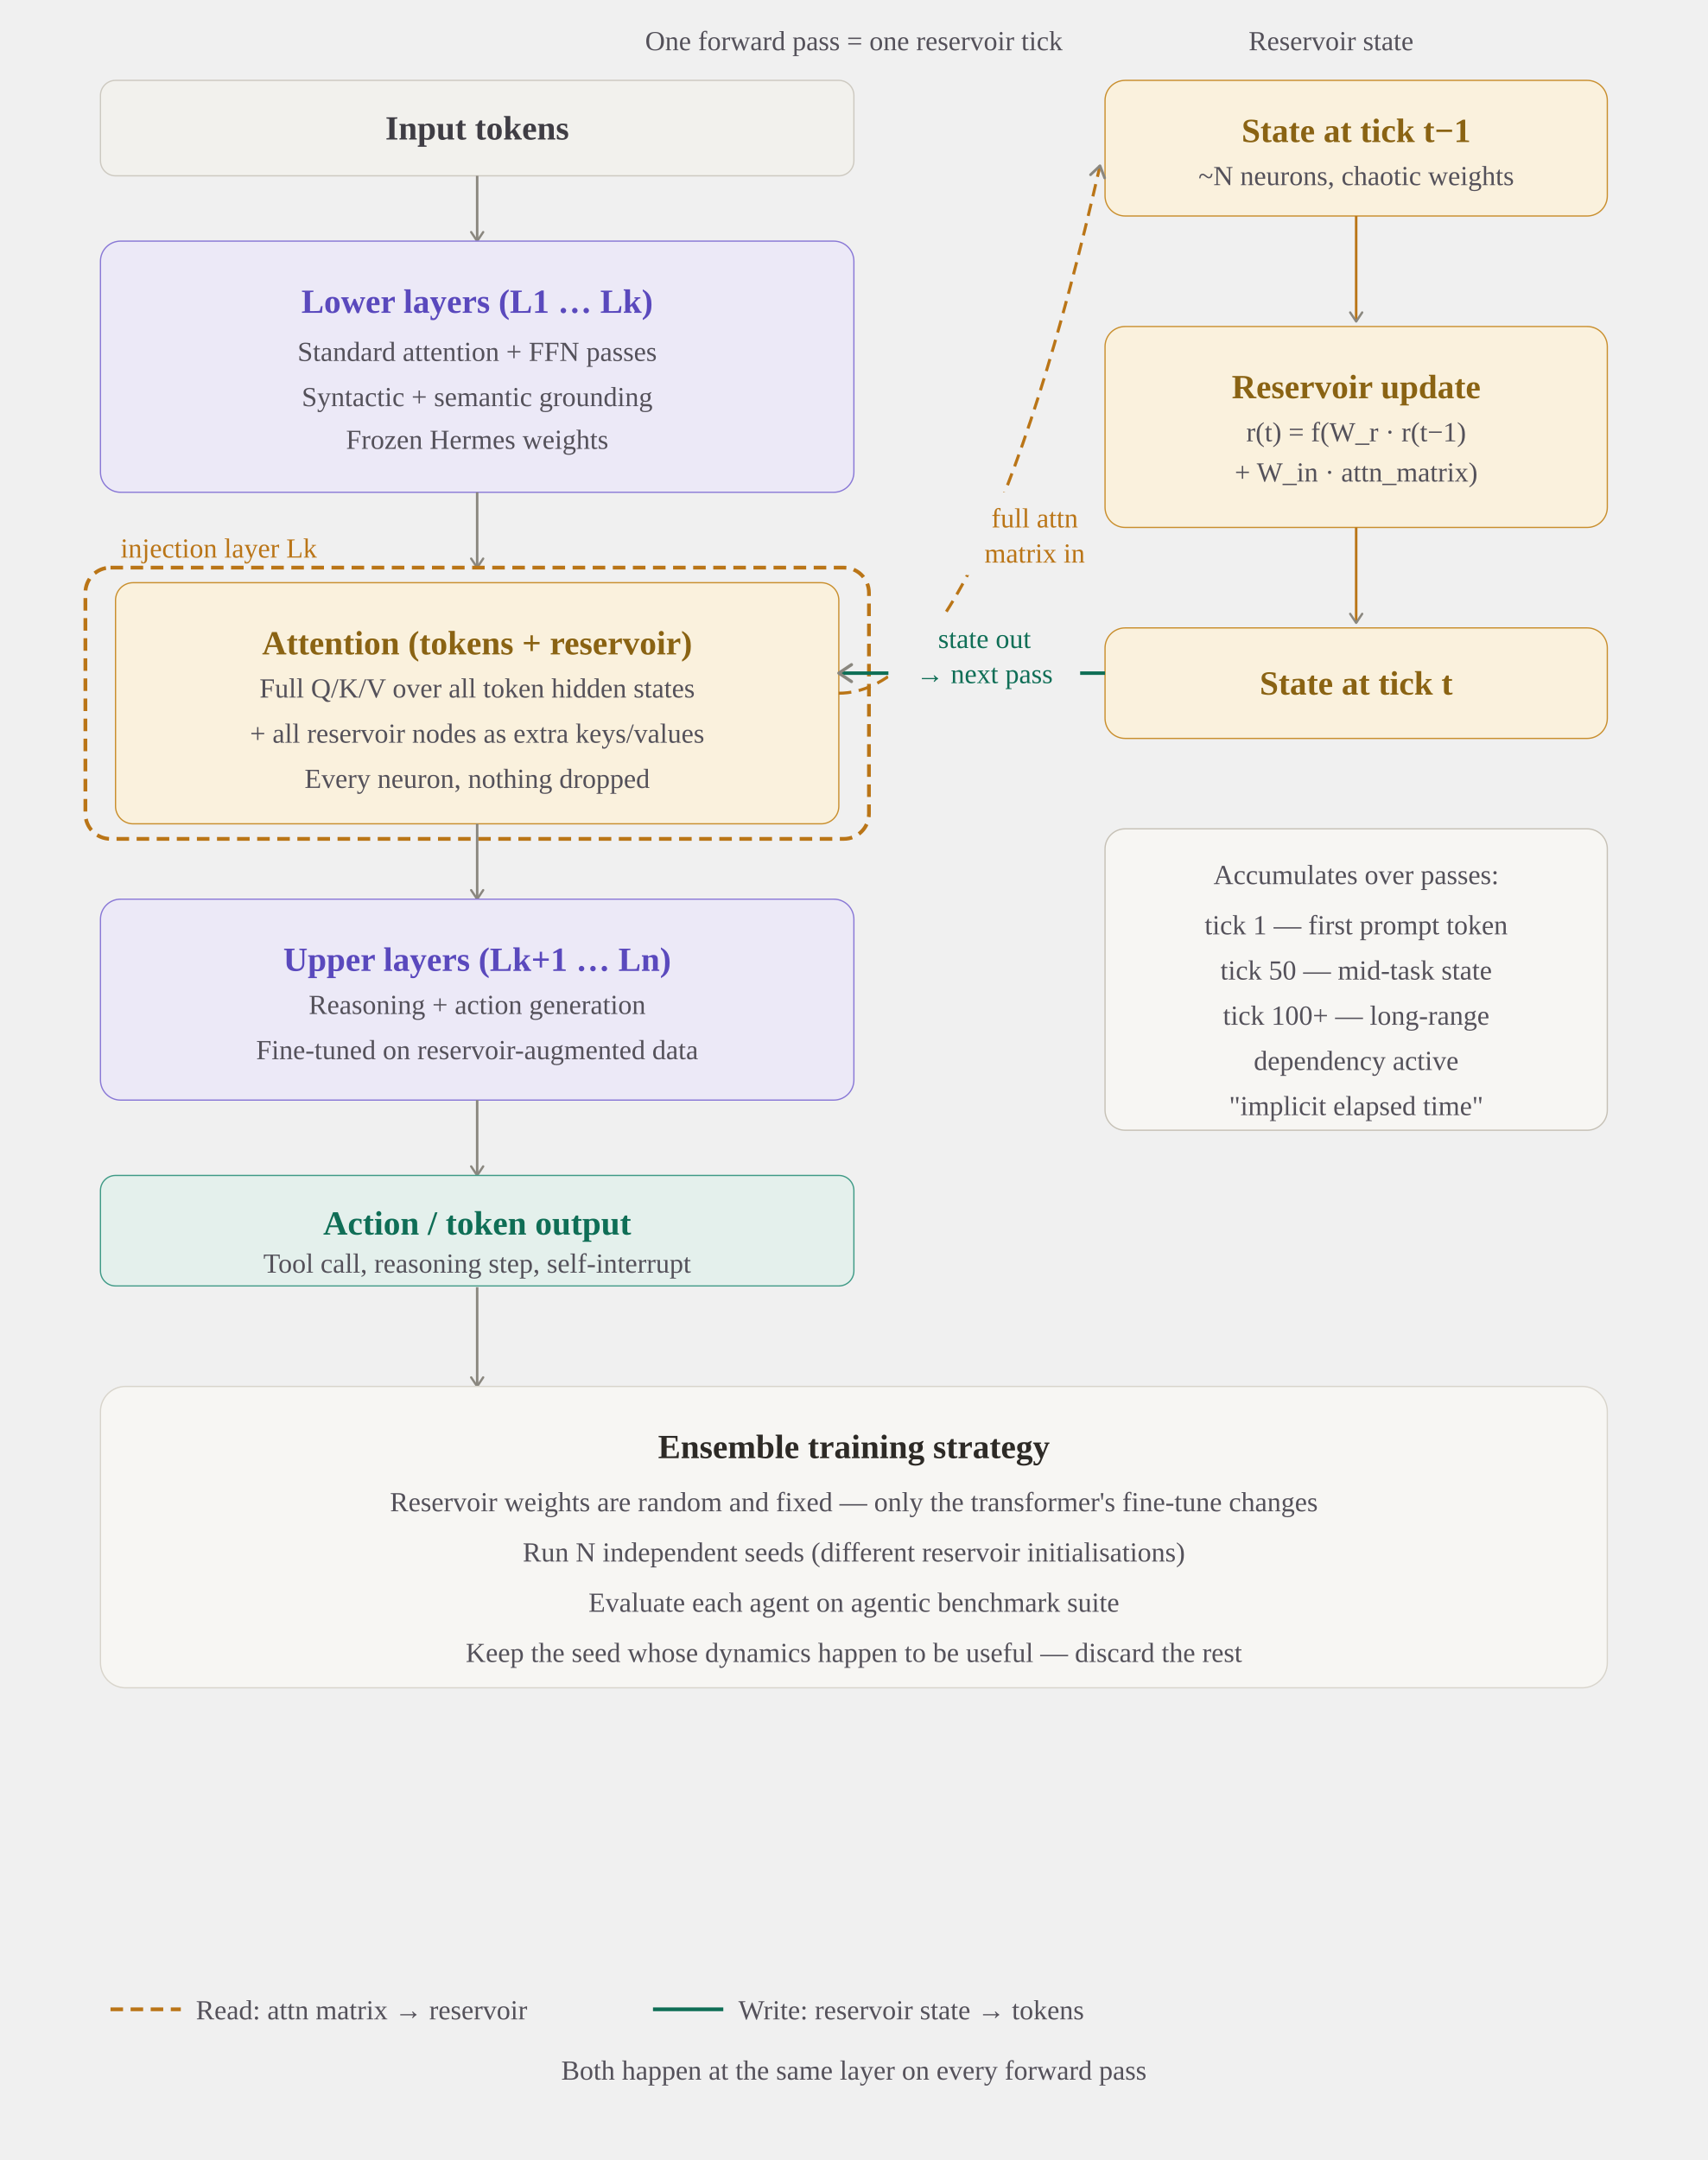
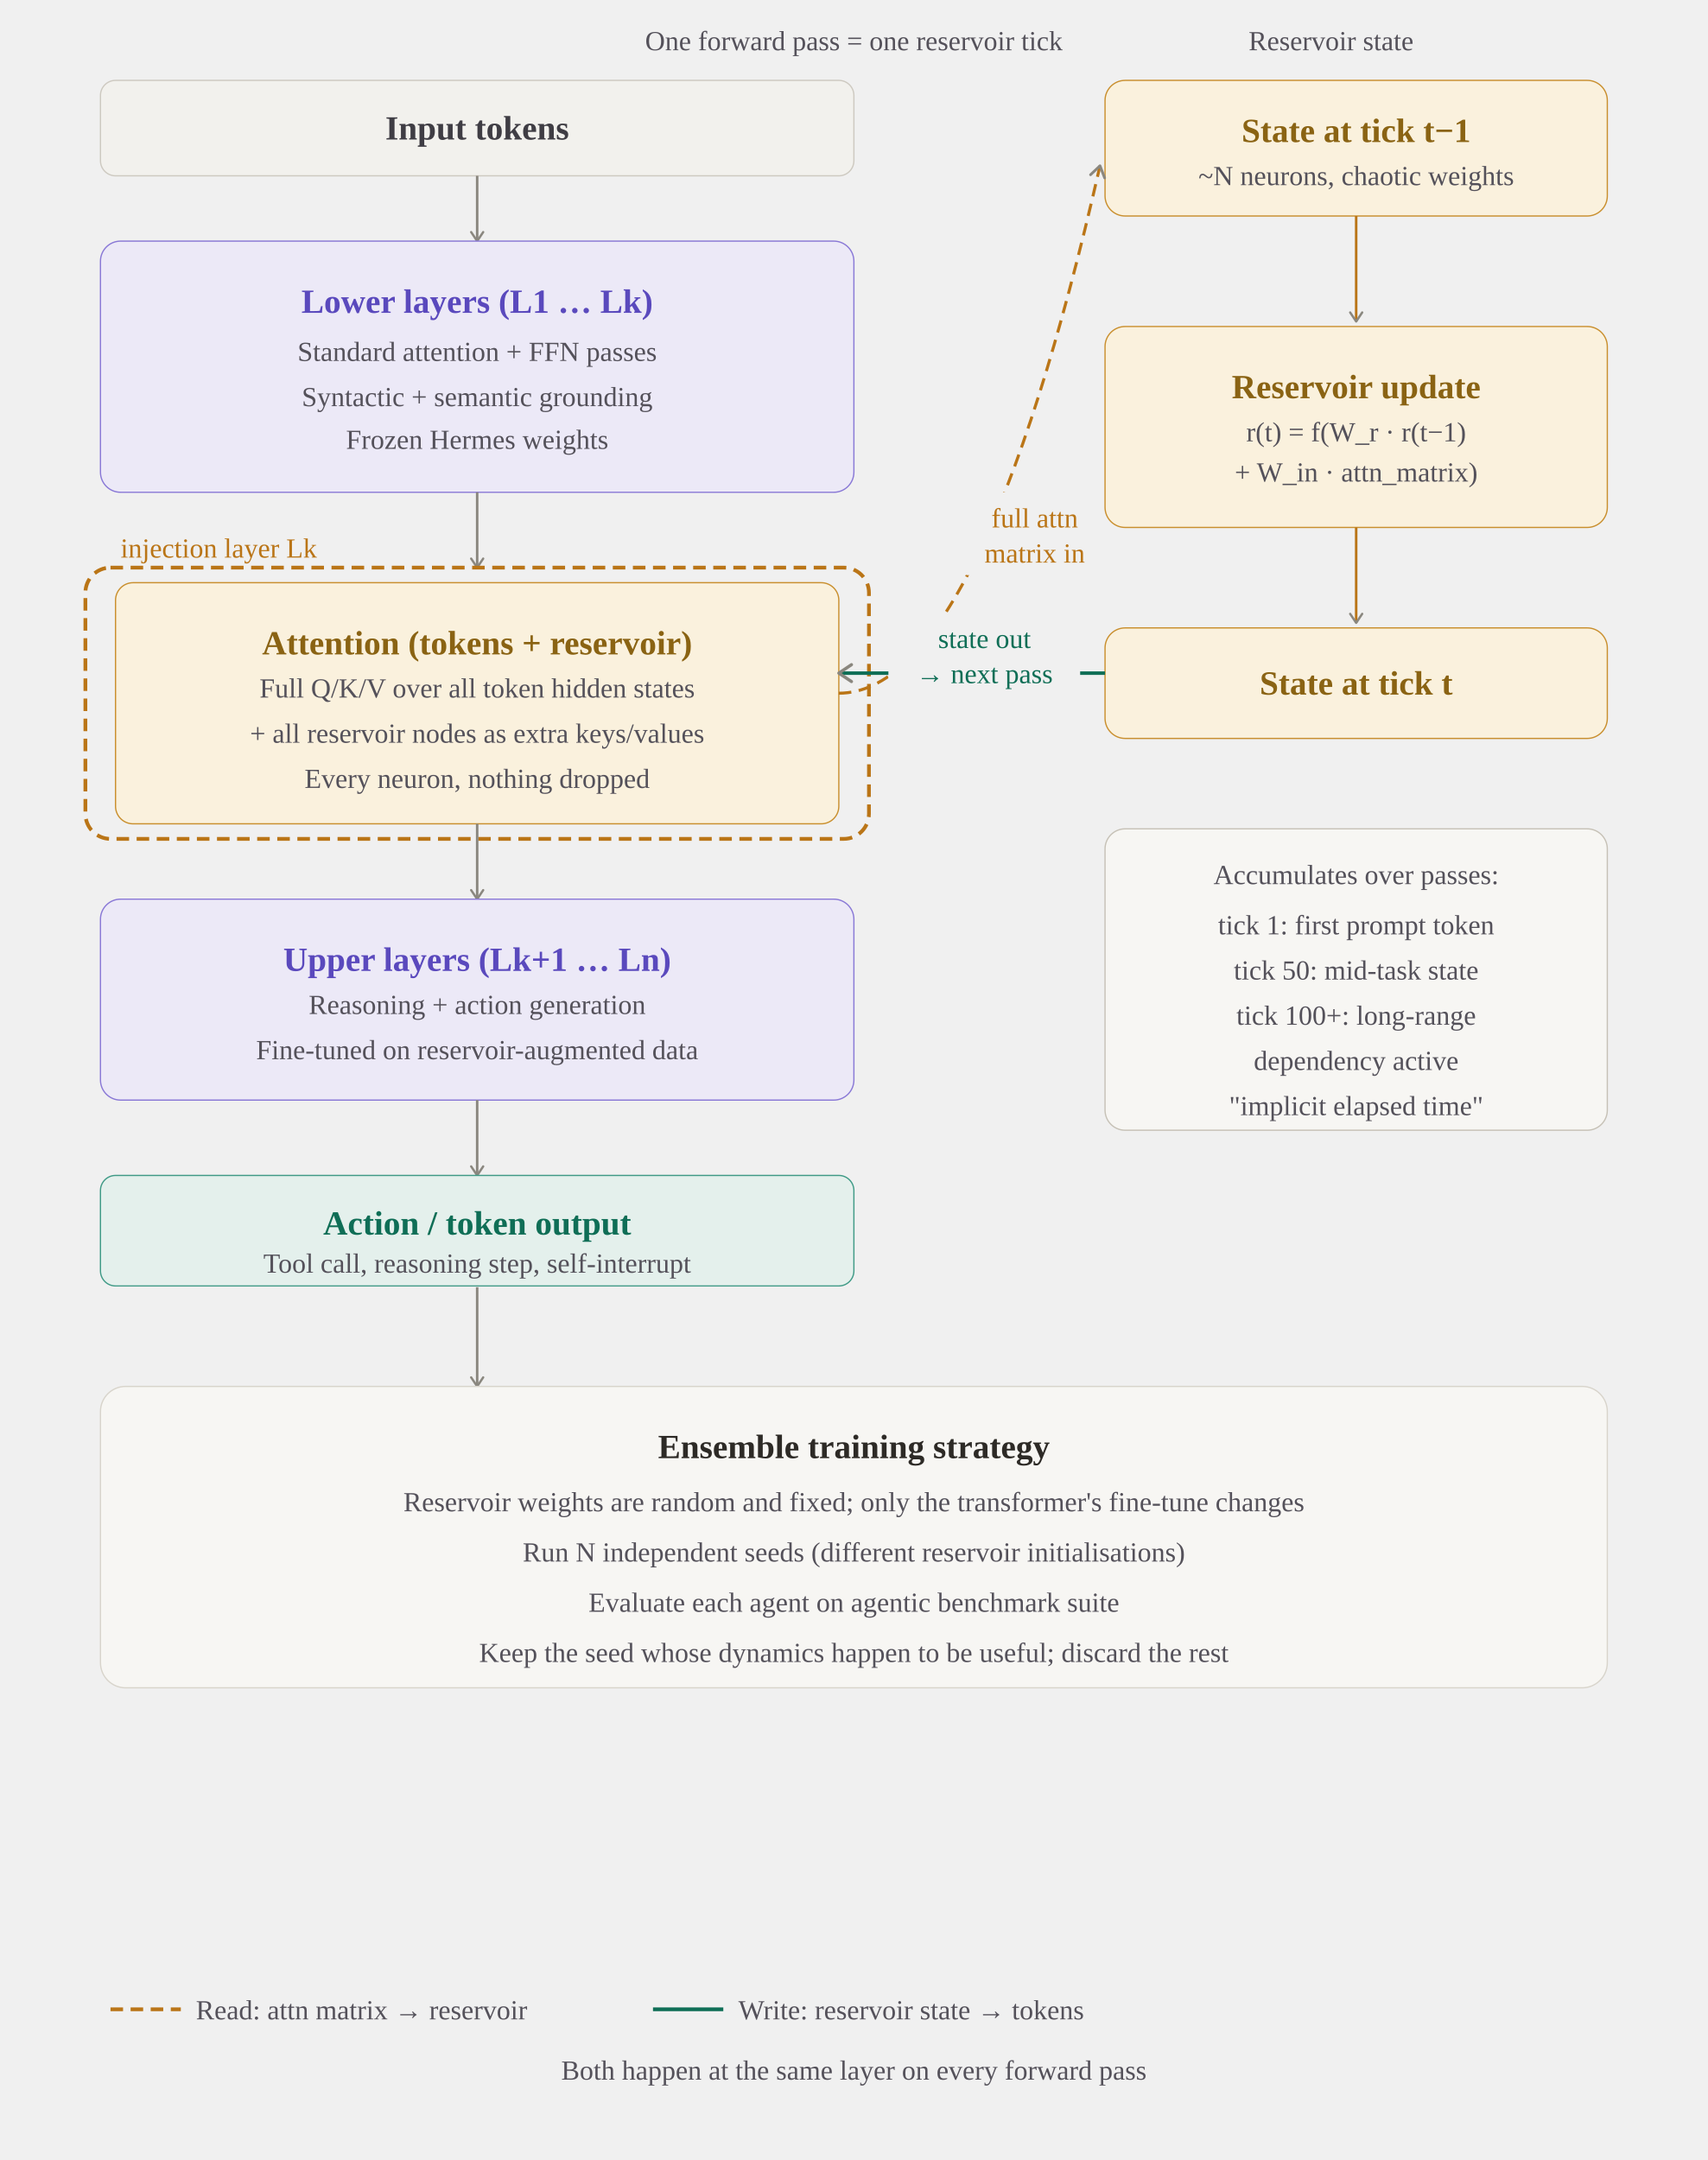
<svg xmlns="http://www.w3.org/2000/svg" width="100%" viewBox="0 0 680 860" role="img" style="max-width: 680px; display: block; margin-inline: auto;">
  <defs>
    <marker id="arrow" viewBox="0 0 10 10" refX="8" refY="5" markerWidth="6" markerHeight="6" orient="auto-start-reverse">
      <path d="M2 1L8 5L2 9" fill="none" stroke="#8a877f" stroke-width="1.5" stroke-linecap="round" stroke-linejoin="round" />
    </marker>
    <mask id="imagine-text-gaps-wb8cgb" maskUnits="userSpaceOnUse">
      <rect x="0" y="0" width="680" height="860" fill="white" />
      <rect x="229.266" y="6" width="221.666" height="19" fill="black" rx="2" />
      <rect x="146.078" y="39.5" width="87.844" height="23" fill="black" rx="2" />
      <rect x="118.719" y="108.5" width="142.562" height="23" fill="black" rx="2" />
      <rect x="92.547" y="130.5" width="194.74" height="19" fill="black" rx="2" />
      <rect x="96.141" y="148.5" width="187.862" height="19" fill="black" rx="2" />
      <rect x="120.039" y="165.5" width="140.748" height="19" fill="black" rx="2" />
      <rect x="44" y="208" width="100.434" height="19" fill="black" rx="2" />
      <rect x="90.688" y="244.5" width="197.625" height="23" fill="black" rx="2" />
      <rect x="78.766" y="264.5" width="223.296" height="19" fill="black" rx="2" />
      <rect x="71.352" y="282.5" width="238.128" height="19" fill="black" rx="2" />
      <rect x="98.773" y="300.5" width="182.998" height="19" fill="black" rx="2" />
      <rect x="113.117" y="370.5" width="153.766" height="23" fill="black" rx="2" />
      <rect x="100.922" y="390.5" width="178.99" height="19" fill="black" rx="2" />
      <rect x="71.633" y="408.5" width="238.162" height="19" fill="black" rx="2" />
      <rect x="116.062" y="475.5" width="147.802" height="23" fill="black" rx="2" />
      <rect x="77.852" y="493.5" width="224.274" height="19" fill="black" rx="2" />
      <rect x="483.133" y="6" width="94.786" height="19" fill="black" rx="2" />
      <rect x="486.508" y="40.5" width="106.984" height="23" fill="black" rx="2" />
      <rect x="455.938" y="60.5" width="168.954" height="19" fill="black" rx="2" />
      <rect x="385.016" y="196" width="53.798" height="19" fill="black" rx="2" />
      <rect x="383.383" y="210" width="58.06" height="19" fill="black" rx="2" />
      <rect x="482.094" y="142.5" width="116.365" height="23" fill="black" rx="2" />
      <rect x="483.609" y="162.5" width="112.93" height="19" fill="black" rx="2" />
      <rect x="477.453" y="178.5" width="125.242" height="19" fill="black" rx="2" />
      <rect x="494.188" y="260.5" width="92.559" height="23" fill="black" rx="2" />
      <rect x="361.664" y="244" width="60.648" height="19" fill="black" rx="2" />
      <rect x="353.742" y="258" width="76.348" height="19" fill="black" rx="2" />
      <rect x="462.016" y="338" width="156.13" height="19" fill="black" rx="2" />
      <rect x="460.695" y="358" width="158.432" height="19" fill="black" rx="2" />
      <rect x="466.773" y="376" width="146.492" height="19" fill="black" rx="2" />
      <rect x="471.016" y="394" width="138.02" height="19" fill="black" rx="2" />
      <rect x="481.047" y="412" width="117.95" height="19" fill="black" rx="2" />
      <rect x="471.969" y="430" width="135.158" height="19" fill="black" rx="2" />
      <rect x="251.148" y="564.5" width="178.586" height="23" fill="black" rx="2" />
      <rect x="101.523" y="588.5" width="477.779" height="19" fill="black" rx="2" />
      <rect x="166.57" y="608.5" width="347.007" height="19" fill="black" rx="2" />
      <rect x="200.547" y="628.5" width="279.946" height="19" fill="black" rx="2" />
      <rect x="137.172" y="648.5" width="406.633" height="19" fill="black" rx="2" />
      <rect x="74" y="790" width="171.56" height="19" fill="black" rx="2" />
      <rect x="289" y="790" width="182.62" height="19" fill="black" rx="2" />
      <rect x="187.32" y="814" width="306.186" height="19" fill="black" rx="2" />
    </mask>
  </defs>
  <text class="ts" fill="#54515a" font-size="11" x="340" y="20" text-anchor="middle" style="fill:#54515a">One forward pass = one reservoir tick</text>
  <g class="node c-gray">
    <rect fill="#f2f1ed" stroke="#cdc9c0" x="40" y="32" width="300" height="38" rx="6" stroke-width="0.5" />
    <text class="th" fill="#3f3d44" font-weight="600" font-size="13.5" x="190" y="51" text-anchor="middle" dominant-baseline="central">Input tokens</text>
  </g>
  <line x1="190" y1="70" x2="190" y2="96" class="arr" marker-end="url(#arrow)" stroke="#8a877f" />
  <g class="node c-purple">
    <rect fill="#ece9f7" stroke="#8978d6" x="40" y="96" width="300" height="100" rx="8" stroke-width="0.5" />
    <text class="th" fill="#5a49bd" font-weight="600" font-size="13.5" x="190" y="120" text-anchor="middle" dominant-baseline="central">Lower layers (L1 … Lk)</text>
    <text class="ts" fill="#54515a" font-size="11" x="190" y="140" text-anchor="middle" dominant-baseline="central">Standard attention + FFN passes</text>
    <text class="ts" fill="#54515a" font-size="11" x="190" y="158" text-anchor="middle" dominant-baseline="central">Syntactic + semantic grounding</text>
    <text class="ts" fill="#54515a" font-size="11" x="190" y="175" text-anchor="middle" dominant-baseline="central">Frozen Hermes weights</text>
  </g>
  <line x1="190" y1="196" x2="190" y2="226" class="arr" marker-end="url(#arrow)" stroke="#8a877f" />
  <rect x="34" y="226" width="312" height="108" rx="10" stroke="#BA7517" stroke-width="1.5" fill="none" stroke-dasharray="5 3" />
  <text class="ts" fill="#54515a" font-size="11" x="48" y="222" style="fill:#BA7517">injection layer Lk</text>
  <g class="node c-amber">
    <rect fill="#faf1dd" stroke="#c98f2e" x="46" y="232" width="288" height="96" rx="7" stroke-width="0.5" />
    <text class="th" fill="#8a6313" font-weight="600" font-size="13.5" x="190" y="256" text-anchor="middle" dominant-baseline="central">Attention (tokens + reservoir)</text>
    <text class="ts" fill="#54515a" font-size="11" x="190" y="274" text-anchor="middle" dominant-baseline="central">Full Q/K/V over all token hidden states</text>
    <text class="ts" fill="#54515a" font-size="11" x="190" y="292" text-anchor="middle" dominant-baseline="central">+ all reservoir nodes as extra keys/values</text>
    <text class="ts" fill="#54515a" font-size="11" x="190" y="310" text-anchor="middle" dominant-baseline="central">Every neuron, nothing dropped</text>
  </g>
  <line x1="190" y1="328" x2="190" y2="358" class="arr" marker-end="url(#arrow)" stroke="#8a877f" />
  <g class="node c-purple">
    <rect fill="#ece9f7" stroke="#8978d6" x="40" y="358" width="300" height="80" rx="8" stroke-width="0.5" />
    <text class="th" fill="#5a49bd" font-weight="600" font-size="13.5" x="190" y="382" text-anchor="middle" dominant-baseline="central">Upper layers (Lk+1 … Ln)</text>
    <text class="ts" fill="#54515a" font-size="11" x="190" y="400" text-anchor="middle" dominant-baseline="central">Reasoning + action generation</text>
    <text class="ts" fill="#54515a" font-size="11" x="190" y="418" text-anchor="middle" dominant-baseline="central">Fine-tuned on reservoir-augmented data</text>
  </g>
  <line x1="190" y1="438" x2="190" y2="468" class="arr" marker-end="url(#arrow)" stroke="#8a877f" />
  <g class="node c-teal">
    <rect fill="#e4f0ec" stroke="#3f9a86" x="40" y="468" width="300" height="44" rx="6" stroke-width="0.5" />
    <text class="th" fill="#0f6e56" font-weight="600" font-size="13.5" x="190" y="487" text-anchor="middle" dominant-baseline="central">Action / token output</text>
    <text class="ts" fill="#54515a" font-size="11" x="190" y="503" text-anchor="middle" dominant-baseline="central">Tool call, reasoning step, self-interrupt</text>
  </g>
  <text class="ts" fill="#54515a" font-size="11" x="530" y="20" text-anchor="middle" style="fill:#54515a">Reservoir state</text>
  <g class="node c-amber">
    <rect fill="#faf1dd" stroke="#c98f2e" x="440" y="32" width="200" height="54" rx="8" stroke-width="0.5" />
    <text class="th" fill="#8a6313" font-weight="600" font-size="13.5" x="540" y="52" text-anchor="middle" dominant-baseline="central">State at tick t−1</text>
    <text class="ts" fill="#54515a" font-size="11" x="540" y="70" text-anchor="middle" dominant-baseline="central">~N neurons, chaotic weights</text>
  </g>
  <path d="M334,276 Q390,276 438,66" stroke="#BA7517" stroke-width="1.2" fill="none" marker-end="url(#arrow)" stroke-dasharray="5 3" mask="url(#imagine-text-gaps-wb8cgb)" />
  <text class="ts" fill="#54515a" font-size="11" x="412" y="210" text-anchor="middle" style="fill:#BA7517">full attn</text>
  <text class="ts" fill="#54515a" font-size="11" x="412" y="224" text-anchor="middle" style="fill:#BA7517">matrix in</text>
  <g class="node c-amber">
    <rect fill="#faf1dd" stroke="#c98f2e" x="440" y="130" width="200" height="80" rx="8" stroke-width="0.5" />
    <text class="th" fill="#8a6313" font-weight="600" font-size="13.5" x="540" y="154" text-anchor="middle" dominant-baseline="central">Reservoir update</text>
    <text class="ts" fill="#54515a" font-size="11" x="540" y="172" text-anchor="middle" dominant-baseline="central">r(t) = f(W_r · r(t−1)</text>
    <text class="ts" fill="#54515a" font-size="11" x="540" y="188" text-anchor="middle" dominant-baseline="central">+ W_in · attn_matrix)</text>
  </g>
  <line x1="540" y1="86" x2="540" y2="128" class="arr" marker-end="url(#arrow)" stroke="#BA7517" />
  <g class="node c-amber">
    <rect fill="#faf1dd" stroke="#c98f2e" x="440" y="250" width="200" height="44" rx="8" stroke-width="0.5" />
    <text class="th" fill="#8a6313" font-weight="600" font-size="13.5" x="540" y="272" text-anchor="middle" dominant-baseline="central">State at tick t</text>
  </g>
  <line x1="540" y1="210" x2="540" y2="248" class="arr" marker-end="url(#arrow)" stroke="#BA7517" />
  <path d="M440,268 Q390,268 334,268" stroke="#0F6E56" stroke-width="1.4" fill="none" marker-end="url(#arrow)" mask="url(#imagine-text-gaps-wb8cgb)" />
  <text class="ts" fill="#54515a" font-size="11" x="392" y="258" text-anchor="middle" style="fill:#0F6E56">state out</text>
  <text class="ts" fill="#54515a" font-size="11" x="392" y="272" text-anchor="middle" style="fill:#0F6E56">→ next pass</text>
  <rect x="440" y="330" width="200" height="120" rx="8" stroke="#c6c1b6" stroke-width="0.5" fill="#f7f6f3" />
  <text class="ts" fill="#54515a" font-size="11" x="540" y="352" text-anchor="middle" style="fill:#54515a">Accumulates over passes:</text>
-   <text class="ts" fill="#54515a" font-size="11" x="540" y="372" text-anchor="middle" style="fill:#54515a">tick 1 — first prompt token</text>
-   <text class="ts" fill="#54515a" font-size="11" x="540" y="390" text-anchor="middle" style="fill:#54515a">tick 50 — mid-task state</text>
-   <text class="ts" fill="#54515a" font-size="11" x="540" y="408" text-anchor="middle" style="fill:#54515a">tick 100+ — long-range</text>
+   <text class="ts" fill="#54515a" font-size="11" x="540" y="372" text-anchor="middle" style="fill:#54515a">tick 1: first prompt token</text>
+   <text class="ts" fill="#54515a" font-size="11" x="540" y="390" text-anchor="middle" style="fill:#54515a">tick 50: mid-task state</text>
+   <text class="ts" fill="#54515a" font-size="11" x="540" y="408" text-anchor="middle" style="fill:#54515a">tick 100+: long-range</text>
  <text class="ts" fill="#54515a" font-size="11" x="540" y="426" text-anchor="middle" style="fill:#54515a">dependency active</text>
  <text class="ts" fill="#54515a" font-size="11" x="540" y="444" text-anchor="middle" style="fill:#54515a">"implicit elapsed time"</text>
  <line x1="190" y1="512" x2="190" y2="552" class="arr" marker-end="url(#arrow)" stroke="#8a877f" mask="url(#imagine-text-gaps-wb8cgb)" />
  <rect x="40" y="552" width="600" height="120" rx="10" stroke="#d8d4cb" stroke-width="0.5" fill="#f7f6f3" />
  <text class="th" fill="#2d2a26" font-weight="600" font-size="13.5" x="340" y="576" text-anchor="middle" dominant-baseline="central">Ensemble training strategy</text>
-   <text class="ts" fill="#54515a" font-size="11" x="340" y="598" text-anchor="middle" dominant-baseline="central">Reservoir weights are random and fixed — only the transformer's fine-tune changes</text>
+   <text class="ts" fill="#54515a" font-size="11" x="340" y="598" text-anchor="middle" dominant-baseline="central">Reservoir weights are random and fixed; only the transformer's fine-tune changes</text>
  <text class="ts" fill="#54515a" font-size="11" x="340" y="618" text-anchor="middle" dominant-baseline="central">Run N independent seeds (different reservoir initialisations)</text>
  <text class="ts" fill="#54515a" font-size="11" x="340" y="638" text-anchor="middle" dominant-baseline="central">Evaluate each agent on agentic benchmark suite</text>
-   <text class="ts" fill="#54515a" font-size="11" x="340" y="658" text-anchor="middle" dominant-baseline="central">Keep the seed whose dynamics happen to be useful — discard the rest</text>
+   <text class="ts" fill="#54515a" font-size="11" x="340" y="658" text-anchor="middle" dominant-baseline="central">Keep the seed whose dynamics happen to be useful; discard the rest</text>
  <line x1="44" y1="800" x2="72" y2="800" stroke="#BA7517" stroke-width="1.5" stroke-dasharray="5 3" />
  <text class="ts" fill="#54515a" font-size="11" x="78" y="804" style="fill:#54515a">Read: attn matrix → reservoir</text>
  <line x1="260" y1="800" x2="288" y2="800" stroke="#0F6E56" stroke-width="1.5" />
  <text class="ts" fill="#54515a" font-size="11" x="294" y="804" style="fill:#54515a">Write: reservoir state → tokens</text>
  <text class="ts" fill="#54515a" font-size="11" x="340" y="828" text-anchor="middle" style="fill:#54515a">Both happen at the same layer on every forward pass</text>
</svg>
